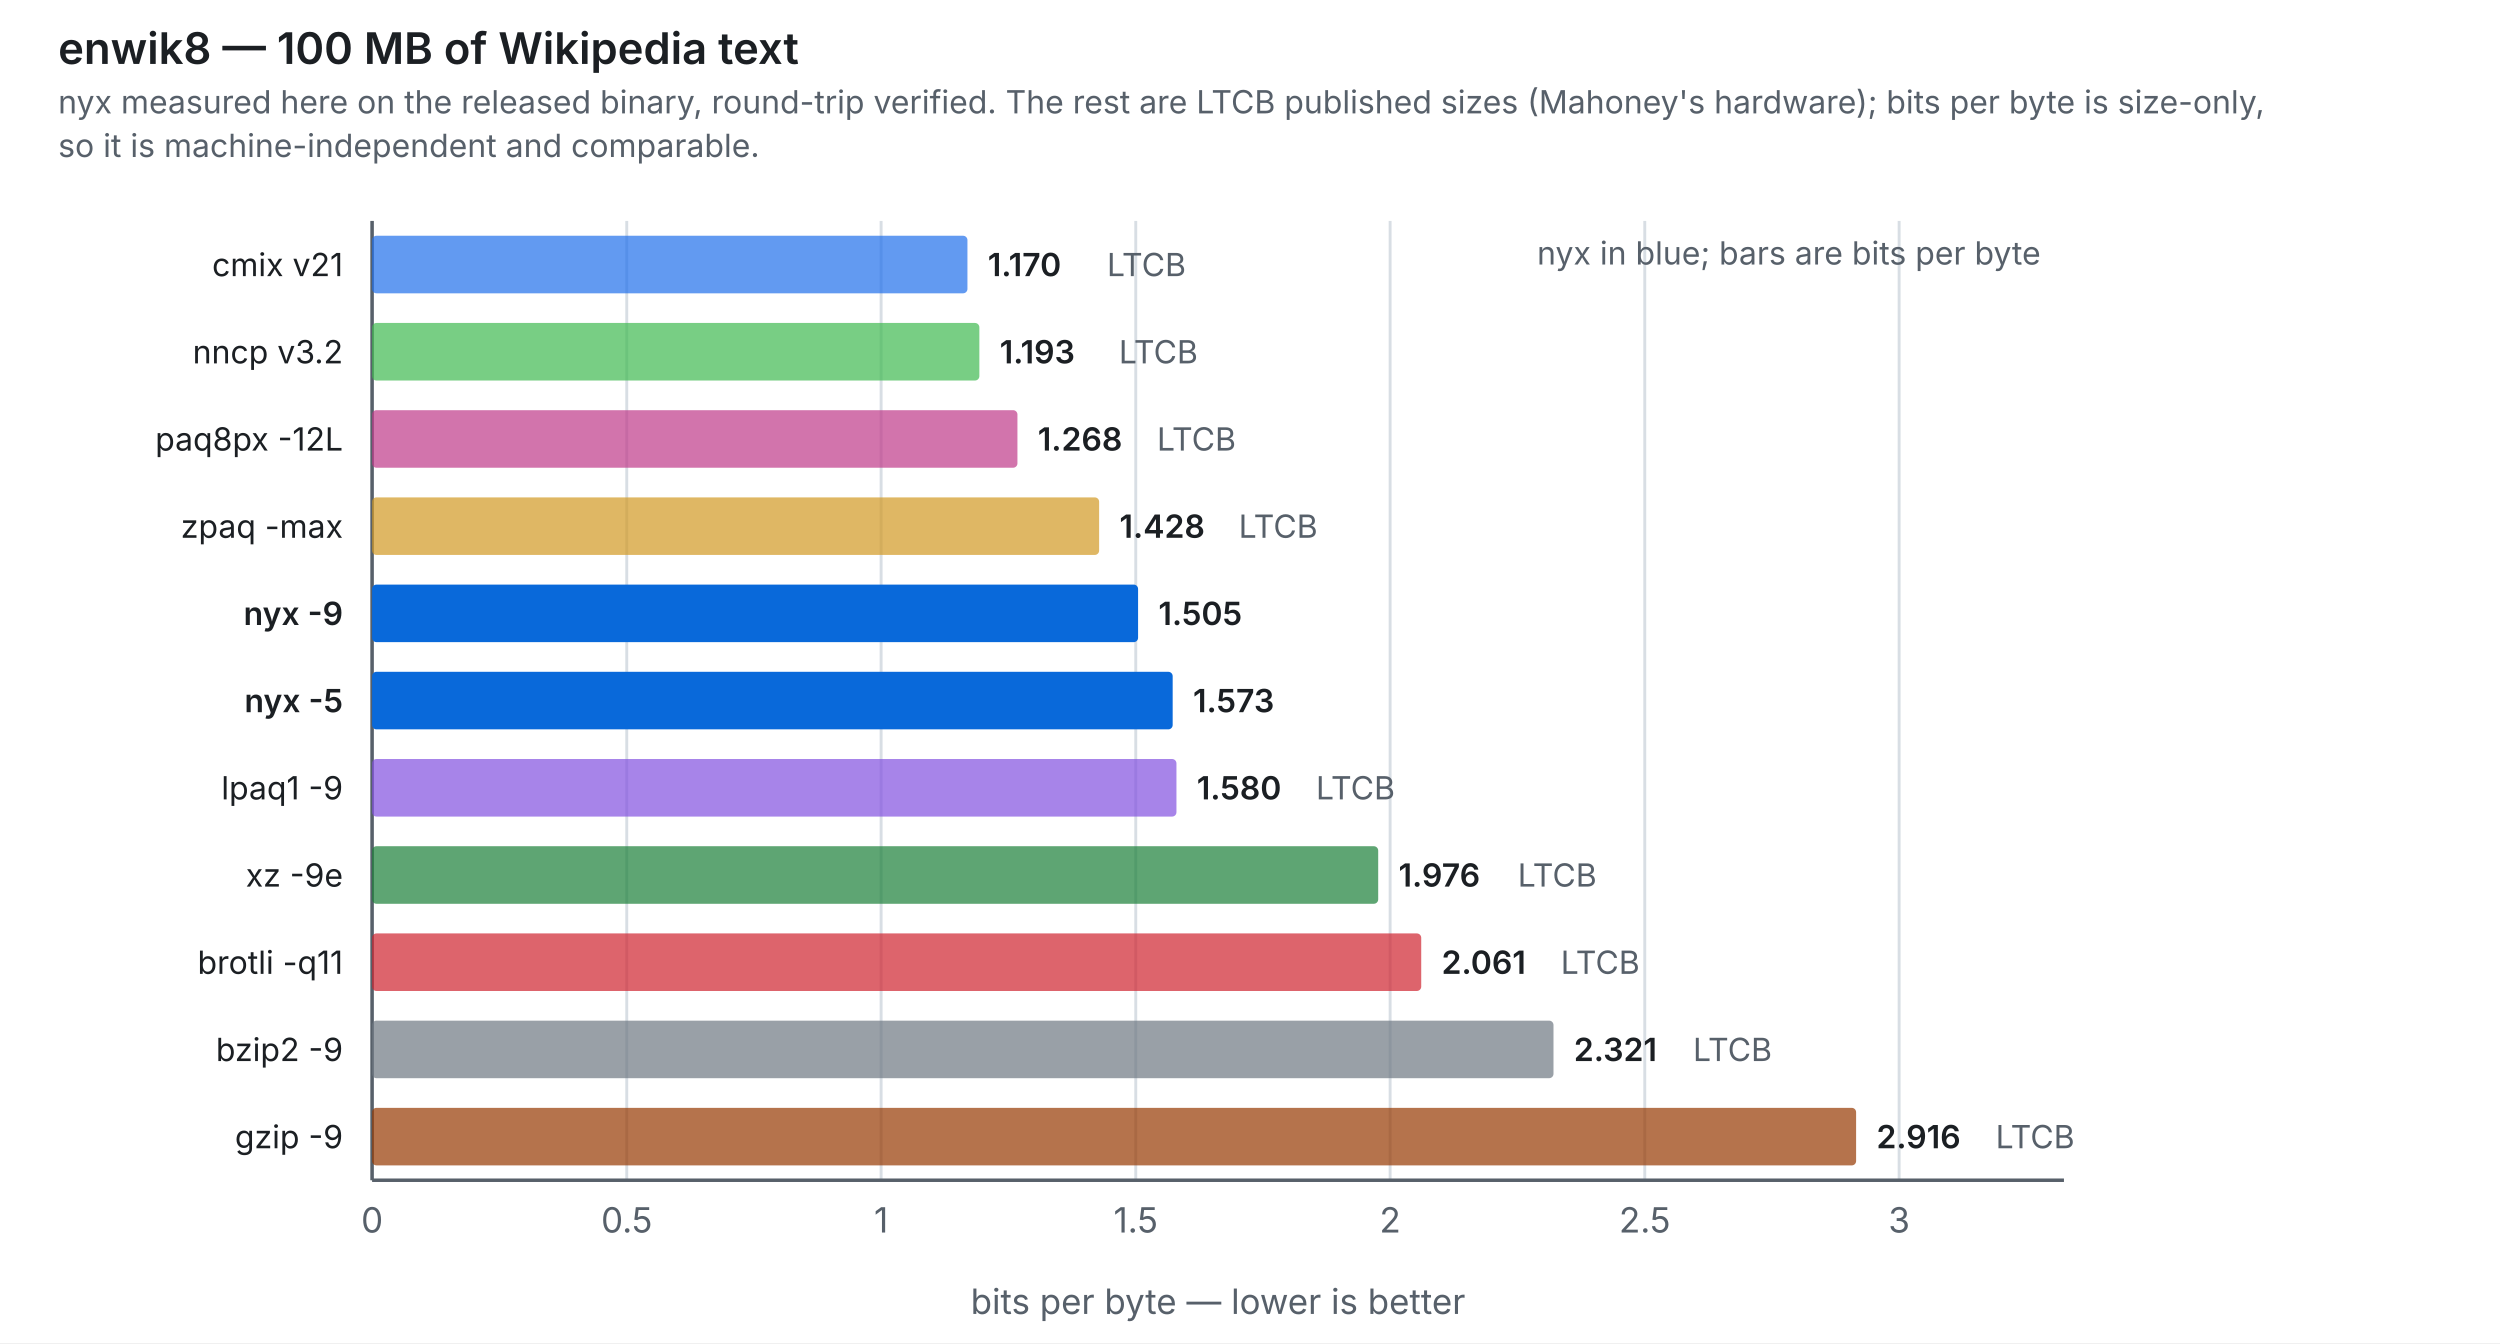
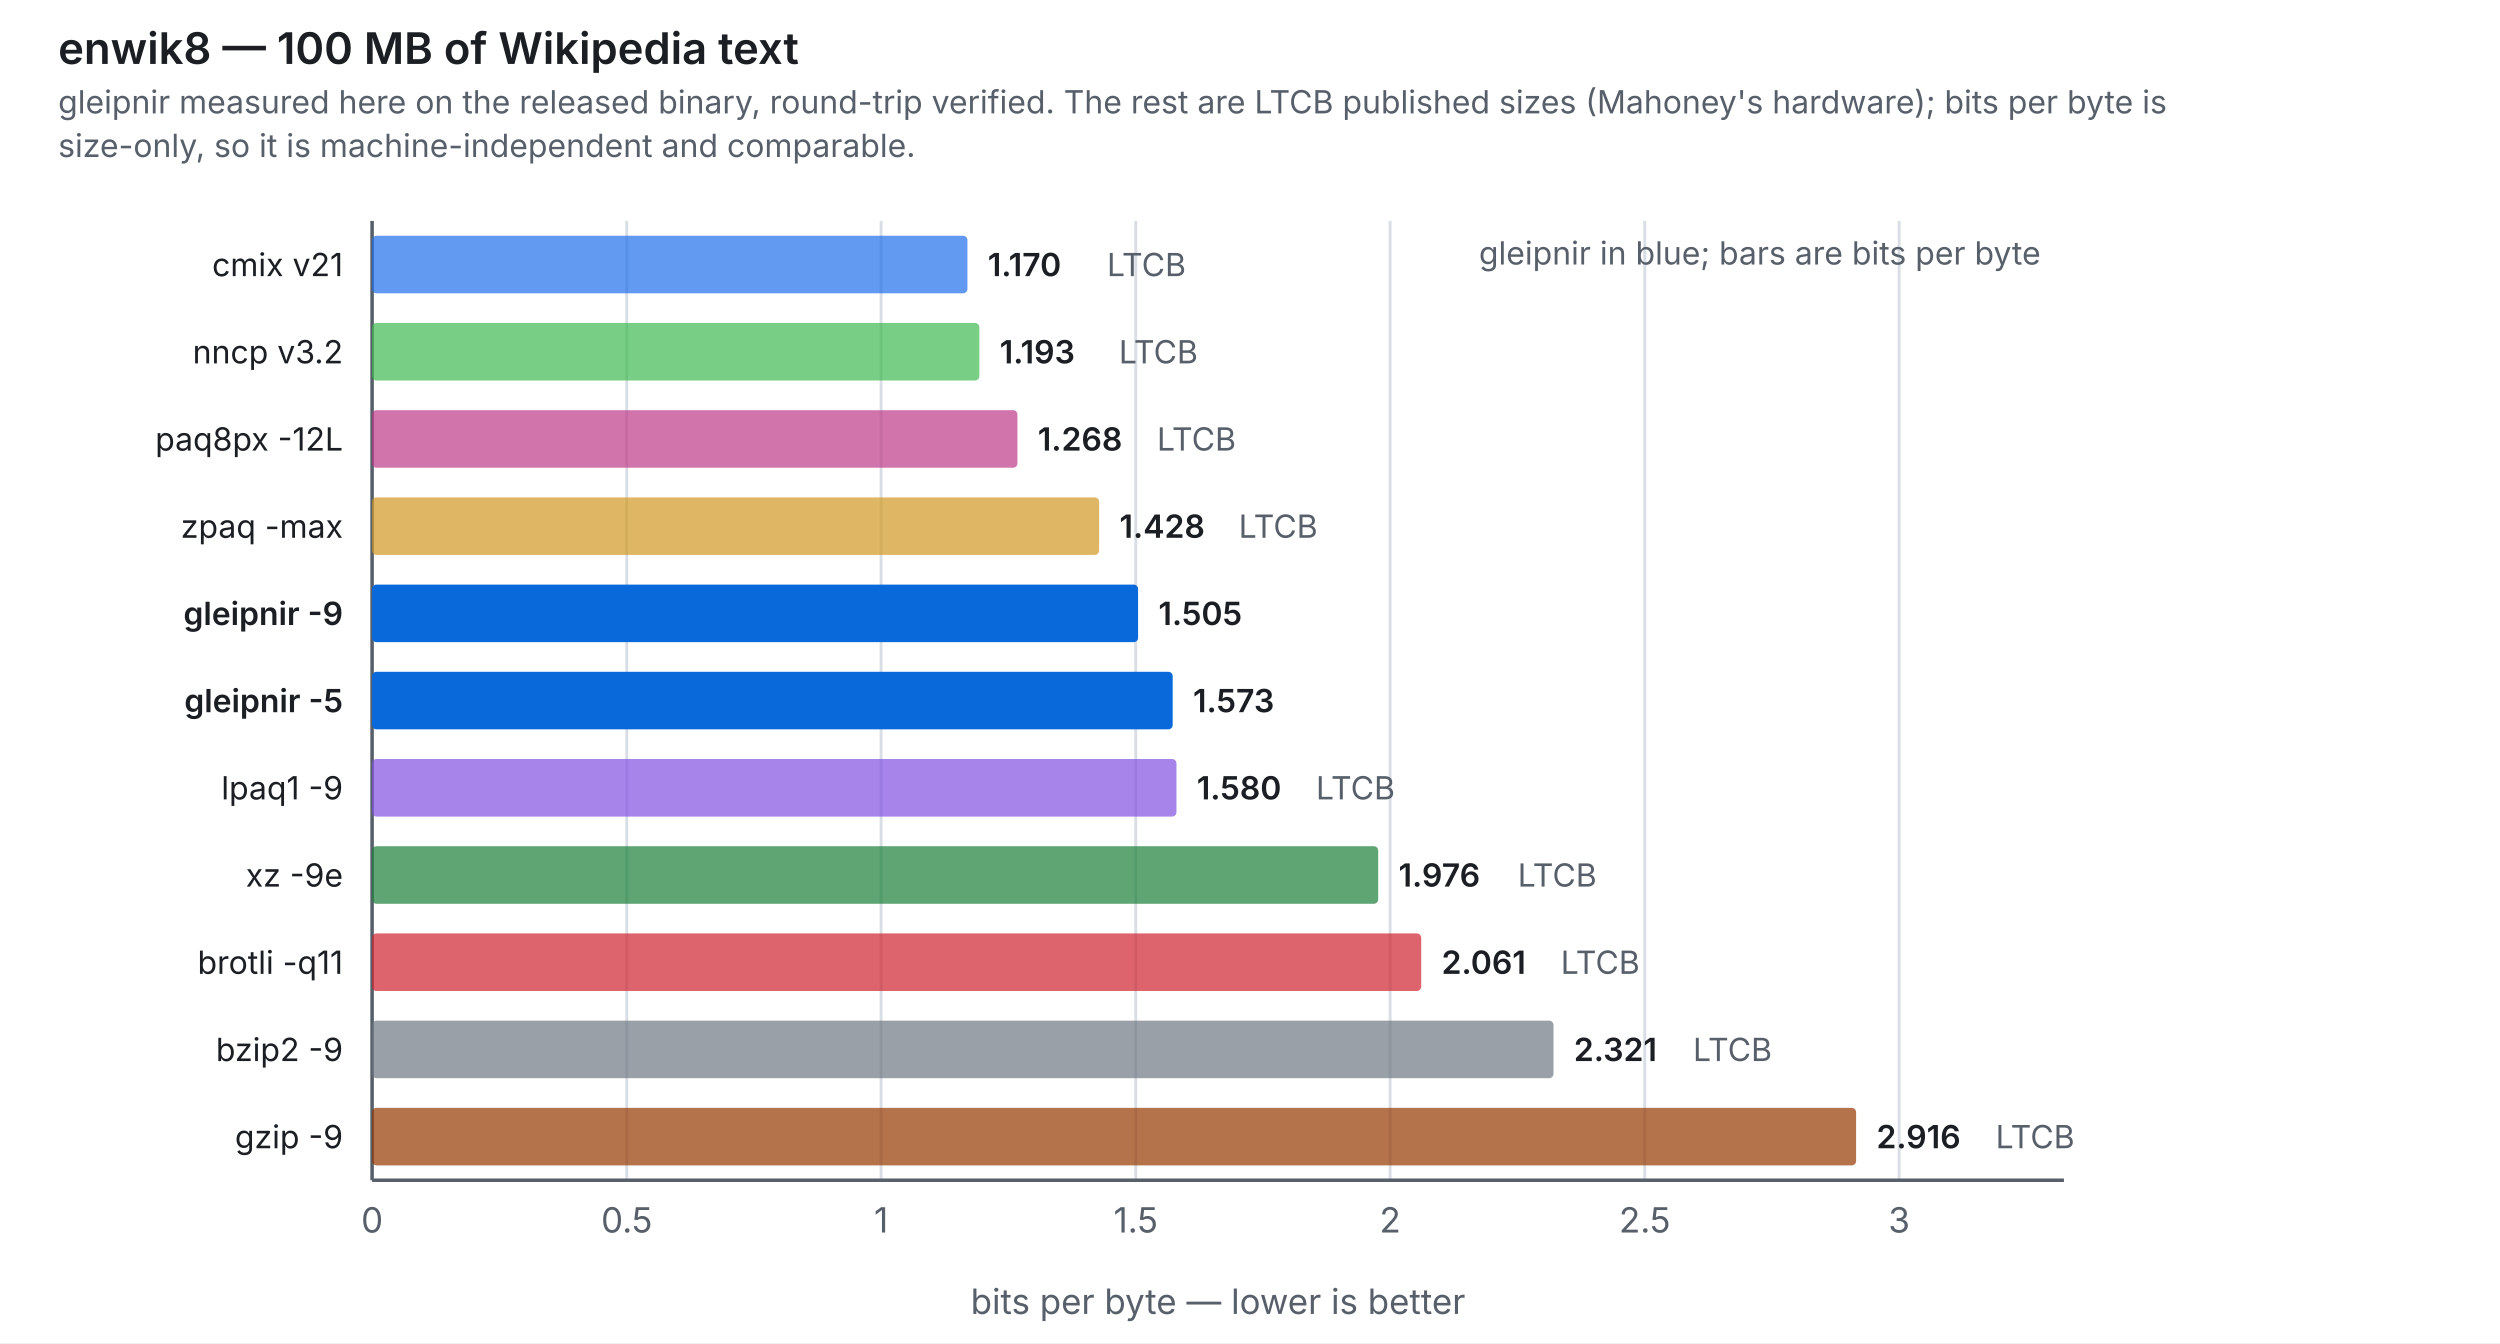
<svg xmlns="http://www.w3.org/2000/svg" width="860" height="462" viewBox="0 0 860 462" font-family="system-ui">
  <style>
  .bg   { fill: #ffffff; }
  .fg   { fill: #1b1f23; }
  .grid { stroke: #d8dee4; stroke-width: 1; }
  .axis { stroke: #57606a; stroke-width: 1.2; }
  .lbl  { fill: #57606a; font: 12px system-ui, -apple-system, Segoe UI, sans-serif; }
  .ttl  { fill: #1b1f23; font: 600 15px system-ui, -apple-system, Segoe UI, sans-serif; }
  .sub  { fill: #57606a; font: 11px system-ui, -apple-system, Segoe UI, sans-serif; }
  .tag  { fill: #1b1f23; font: 11px system-ui, -apple-system, Segoe UI, sans-serif; }
  .tagb { fill: #1b1f23; font: 600 11px system-ui, -apple-system, Segoe UI, sans-serif; }
  .gen  { stroke: #0969da; fill: #0969da; }
  .genl { stroke: #0969da; stroke-width: 2.2; fill: none; }
  .oldl { stroke: #8c959f; stroke-width: 2; fill: none; stroke-dasharray: 5 4; }
  .oldd { stroke: #8c959f; fill: none; stroke-width: 2; }
  @media (prefers-color-scheme: dark) {
    .bg   { fill: #0d1117; }
    .fg   { fill: #e6edf3; }
    .grid { stroke: #30363d; }
    .axis { stroke: #8b949e; }
    .lbl  { fill: #8b949e; }
    .ttl  { fill: #e6edf3; }
    .sub  { fill: #8b949e; }
    .tag  { fill: #e6edf3; }
    .tagb { fill: #e6edf3; }
    .gen  { stroke: #58a6ff; fill: #58a6ff; }
    .genl { stroke: #58a6ff; }
    .oldl { stroke: #6e7681; }
    .oldd { stroke: #6e7681; }
  }
</style>
  <rect class="bg" width="860" height="462" />
  <text class="ttl" x="20" y="22">enwik8 — 100 MB of Wikipedia text</text>
-   <text class="sub" x="20" y="39">nyx measured here on the released binary, round-trip verified. The rest are LTCB published sizes (Mahoney's hardware); bits per byte is size-only,</text>
-   <text class="sub" x="20" y="54">so it is machine-independent and comparable.</text>
+   <text class="sub" x="20" y="39">gleipnir measured here on the released binary, round-trip verified. The rest are LTCB published sizes (Mahoney's hardware); bits per byte is</text>
+   <text class="sub" x="20" y="54">size-only, so it is machine-independent and comparable.</text>
  <text class="lbl" x="419.0" y="452" text-anchor="middle">bits per byte — lower is better</text>
  <text class="lbl" x="14" y="241.0" text-anchor="middle" transform="rotate(-90 14 241.0)" />
  <line class="grid" x1="128.0" y1="76" x2="128.0" y2="406" />
  <text class="lbl" x="128.0" y="424" text-anchor="middle">0</text>
  <line class="grid" x1="215.6" y1="76" x2="215.6" y2="406" />
  <text class="lbl" x="215.6" y="424" text-anchor="middle">0.5</text>
  <line class="grid" x1="303.1" y1="76" x2="303.1" y2="406" />
  <text class="lbl" x="303.1" y="424" text-anchor="middle">1</text>
  <line class="grid" x1="390.7" y1="76" x2="390.7" y2="406" />
  <text class="lbl" x="390.7" y="424" text-anchor="middle">1.5</text>
  <line class="grid" x1="478.2" y1="76" x2="478.2" y2="406" />
  <text class="lbl" x="478.2" y="424" text-anchor="middle">2</text>
  <line class="grid" x1="565.8" y1="76" x2="565.8" y2="406" />
  <text class="lbl" x="565.8" y="424" text-anchor="middle">2.5</text>
  <line class="grid" x1="653.3" y1="76" x2="653.3" y2="406" />
  <text class="lbl" x="653.3" y="424" text-anchor="middle">3</text>
  <line class="axis" x1="128" y1="76" x2="128" y2="406" />
  <line class="axis" x1="128" y1="406" x2="710" y2="406" />
  <rect x="128.0" y="81.1" width="204.8" height="19.8" fill="#1f6feb" opacity="0.7" rx="1.5" />
  <text class="tag" x="118.0" y="95.0" text-anchor="end">cmix v21</text>
  <text class="tagb" x="339.8" y="95.0" text-anchor="start" fill="#1f6feb">1.170</text>
  <text class="sub" x="380.8" y="95.0" text-anchor="start">LTCB</text>
  <rect x="128.0" y="111.1" width="208.9" height="19.8" fill="#3fb950" opacity="0.7" rx="1.5" />
  <text class="tag" x="118.0" y="125.0" text-anchor="end">nncp v3.2</text>
  <text class="tagb" x="343.9" y="125.0" text-anchor="start" fill="#3fb950">1.193</text>
  <text class="sub" x="384.9" y="125.0" text-anchor="start">LTCB</text>
  <rect x="128.0" y="141.1" width="222.0" height="19.8" fill="#bf3989" opacity="0.7" rx="1.5" />
  <text class="tag" x="118.0" y="155.0" text-anchor="end">paq8px -12L</text>
  <text class="tagb" x="357.0" y="155.0" text-anchor="start" fill="#bf3989">1.268</text>
  <text class="sub" x="398.0" y="155.0" text-anchor="start">LTCB</text>
  <rect x="128.0" y="171.1" width="250.1" height="19.8" fill="#d29922" opacity="0.7" rx="1.5" />
  <text class="tag" x="118.0" y="185.0" text-anchor="end">zpaq -max</text>
  <text class="tagb" x="385.1" y="185.0" text-anchor="start" fill="#d29922">1.428</text>
  <text class="sub" x="426.1" y="185.0" text-anchor="start">LTCB</text>
  <rect x="128.0" y="201.1" width="263.5" height="19.8" fill="#0969da" opacity="1.0" rx="1.5" />
-   <text class="tagb" x="118.0" y="215.0" text-anchor="end" fill="#0969da">nyx -9</text>
+   <text class="tagb" x="118.0" y="215.0" text-anchor="end" fill="#0969da">gleipnir -9</text>
  <text class="tagb" x="398.5" y="215.0" text-anchor="start" fill="#0969da">1.505</text>
  <rect x="128.0" y="231.1" width="275.4" height="19.8" fill="#0969da" opacity="1.0" rx="1.5" />
-   <text class="tagb" x="118.0" y="245.0" text-anchor="end" fill="#0969da">nyx -5</text>
+   <text class="tagb" x="118.0" y="245.0" text-anchor="end" fill="#0969da">gleipnir -5</text>
  <text class="tagb" x="410.4" y="245.0" text-anchor="start" fill="#0969da">1.573</text>
  <rect x="128.0" y="261.1" width="276.7" height="19.8" fill="#8250df" opacity="0.7" rx="1.5" />
  <text class="tag" x="118.0" y="275.0" text-anchor="end">lpaq1 -9</text>
  <text class="tagb" x="411.7" y="275.0" text-anchor="start" fill="#8250df">1.580</text>
  <text class="sub" x="452.7" y="275.0" text-anchor="start">LTCB</text>
  <rect x="128.0" y="291.1" width="346.1" height="19.8" fill="#1a7f37" opacity="0.7" rx="1.5" />
  <text class="tag" x="118.0" y="305.0" text-anchor="end">xz -9e</text>
  <text class="tagb" x="481.1" y="305.0" text-anchor="start" fill="#1a7f37">1.976</text>
  <text class="sub" x="522.1" y="305.0" text-anchor="start">LTCB</text>
  <rect x="128.0" y="321.1" width="360.9" height="19.8" fill="#cf222e" opacity="0.7" rx="1.5" />
  <text class="tag" x="118.0" y="335.0" text-anchor="end">brotli -q11</text>
  <text class="tagb" x="495.9" y="335.0" text-anchor="start" fill="#cf222e">2.061</text>
  <text class="sub" x="536.9" y="335.0" text-anchor="start">LTCB</text>
  <rect x="128.0" y="351.1" width="406.4" height="19.8" fill="#6e7781" opacity="0.7" rx="1.5" />
  <text class="tag" x="118.0" y="365.0" text-anchor="end">bzip2 -9</text>
  <text class="tagb" x="541.4" y="365.0" text-anchor="start" fill="#6e7781">2.321</text>
  <text class="sub" x="582.4" y="365.0" text-anchor="start">LTCB</text>
  <rect x="128.0" y="381.1" width="510.5" height="19.8" fill="#953800" opacity="0.7" rx="1.5" />
  <text class="tag" x="118.0" y="395.0" text-anchor="end">gzip -9</text>
  <text class="tagb" x="645.5" y="395.0" text-anchor="start" fill="#953800">2.916</text>
  <text class="sub" x="686.5" y="395.0" text-anchor="start">LTCB</text>
-   <text class="sub" x="702.0" y="91.0" text-anchor="end">nyx in blue; bars are bits per byte</text>
+   <text class="sub" x="702.0" y="91.0" text-anchor="end">gleipnir in blue; bars are bits per byte</text>
</svg>
